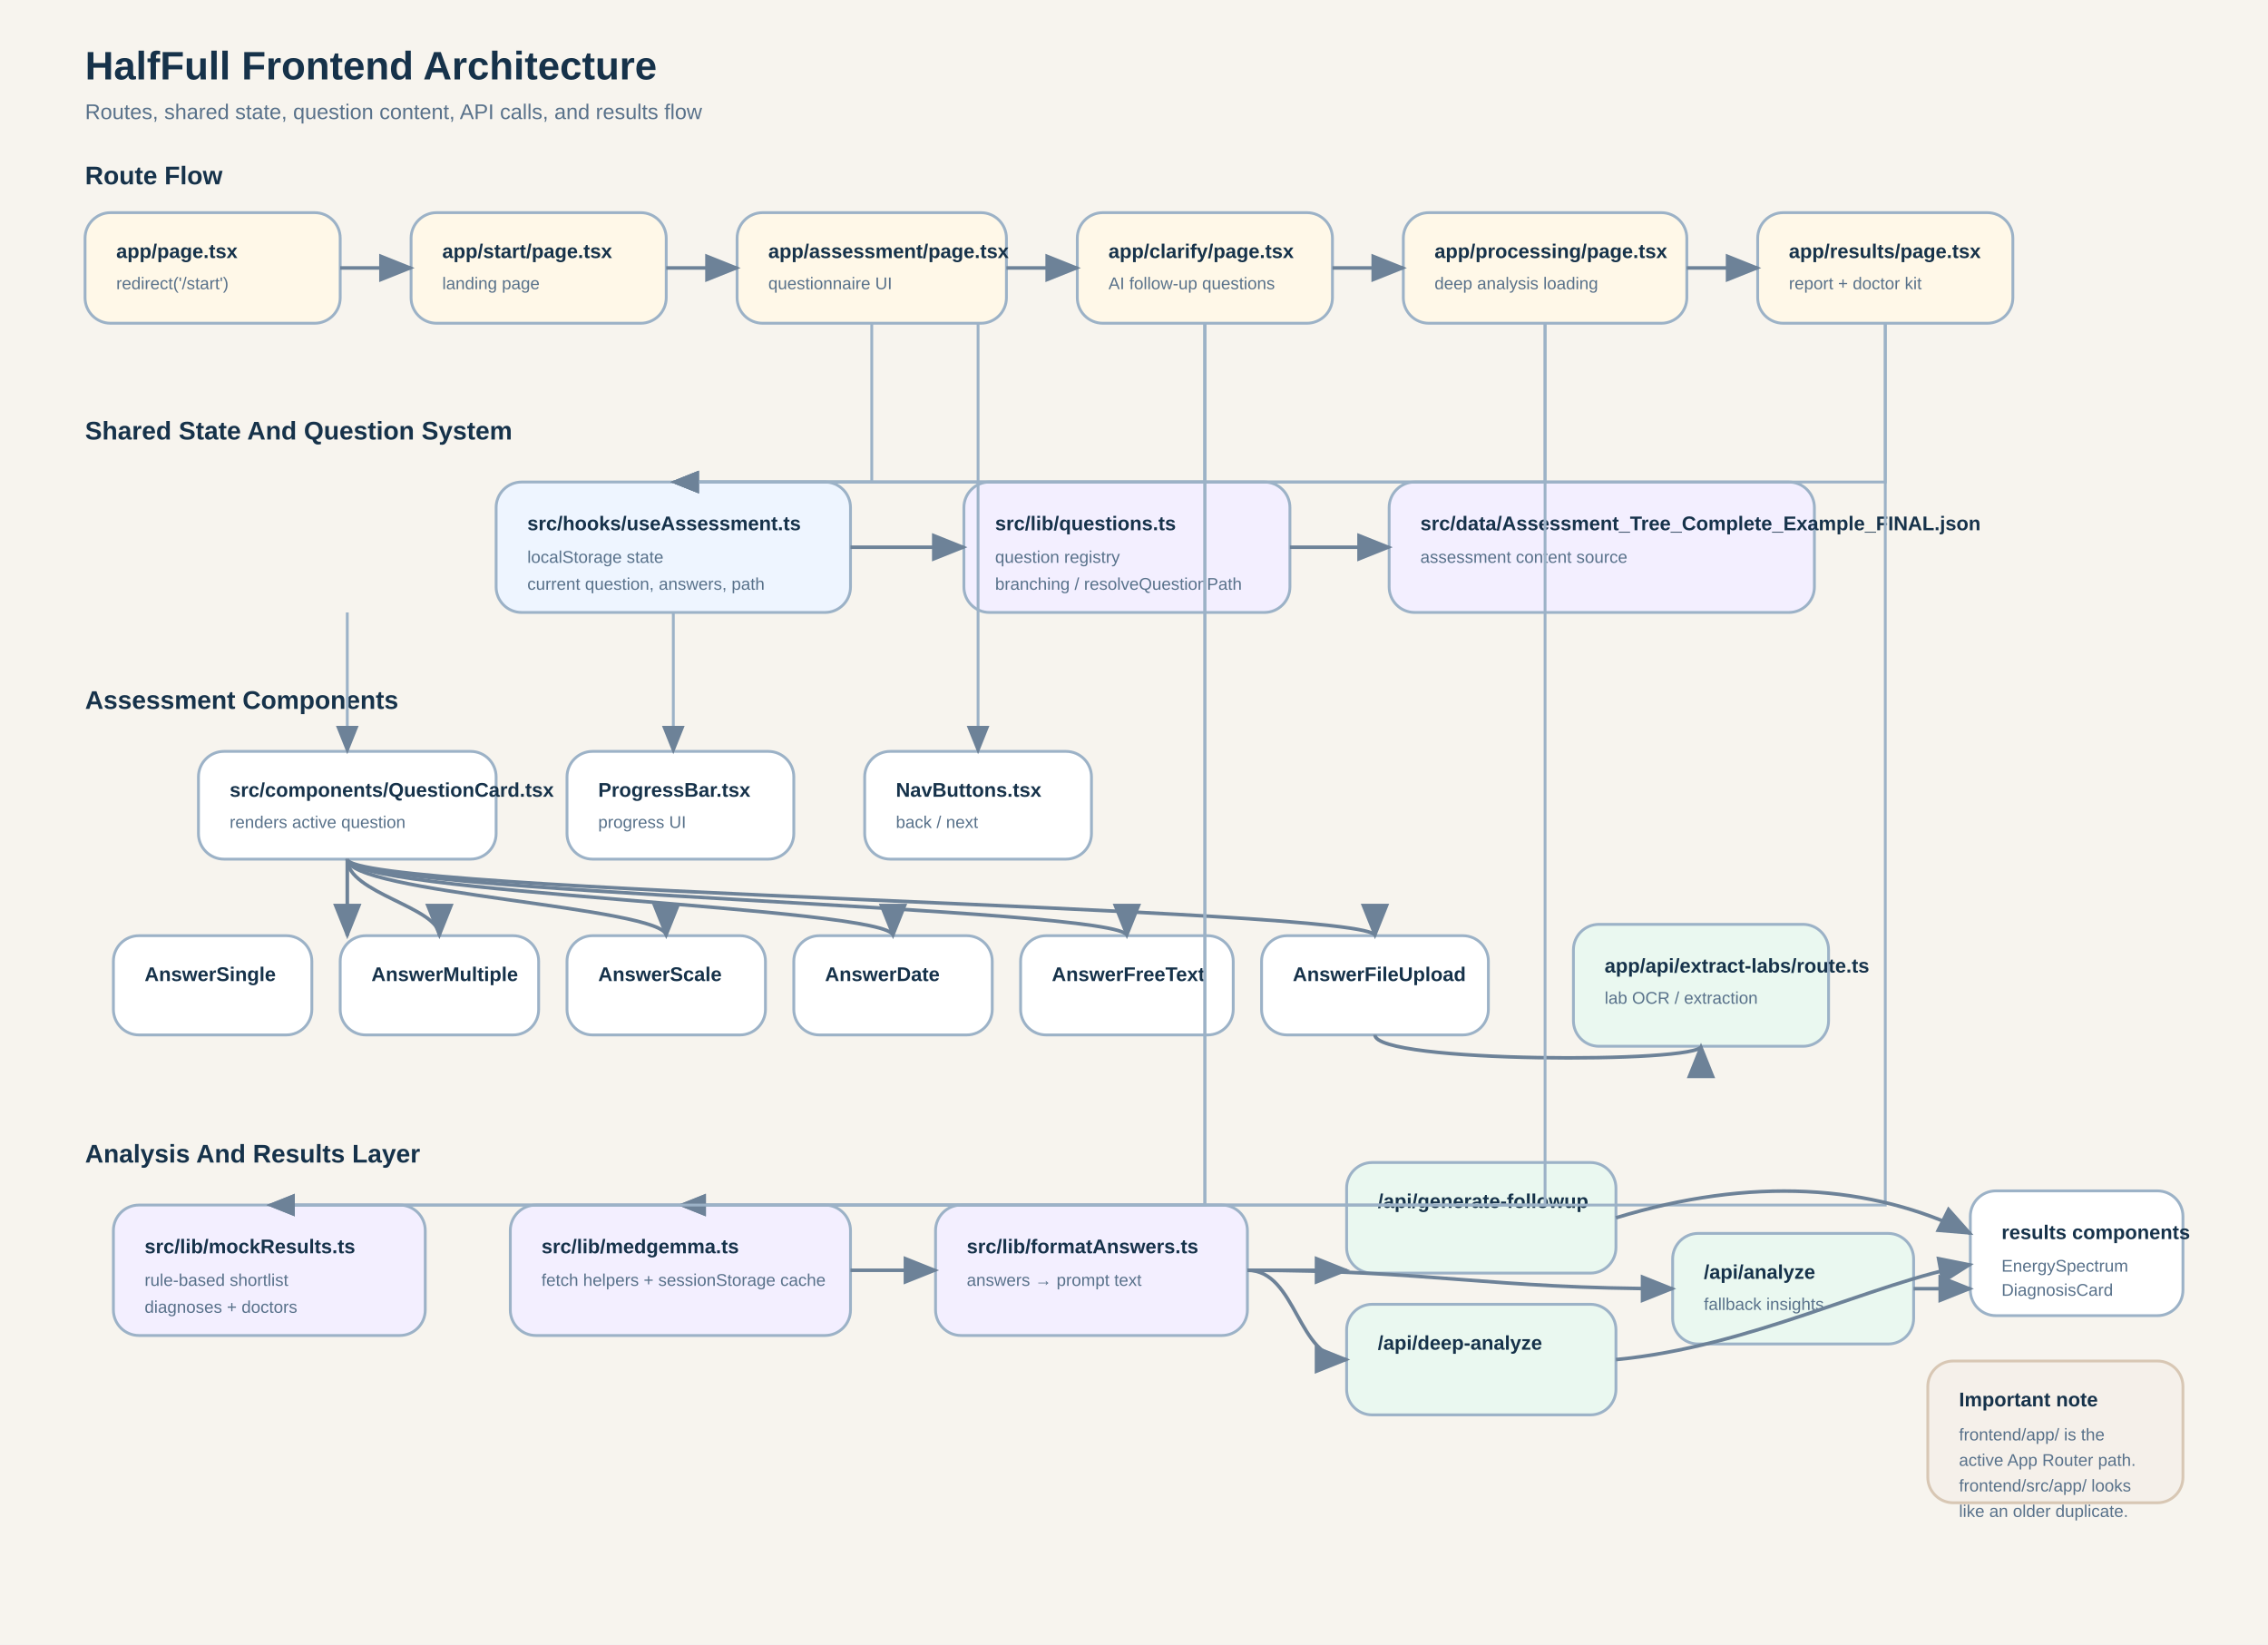
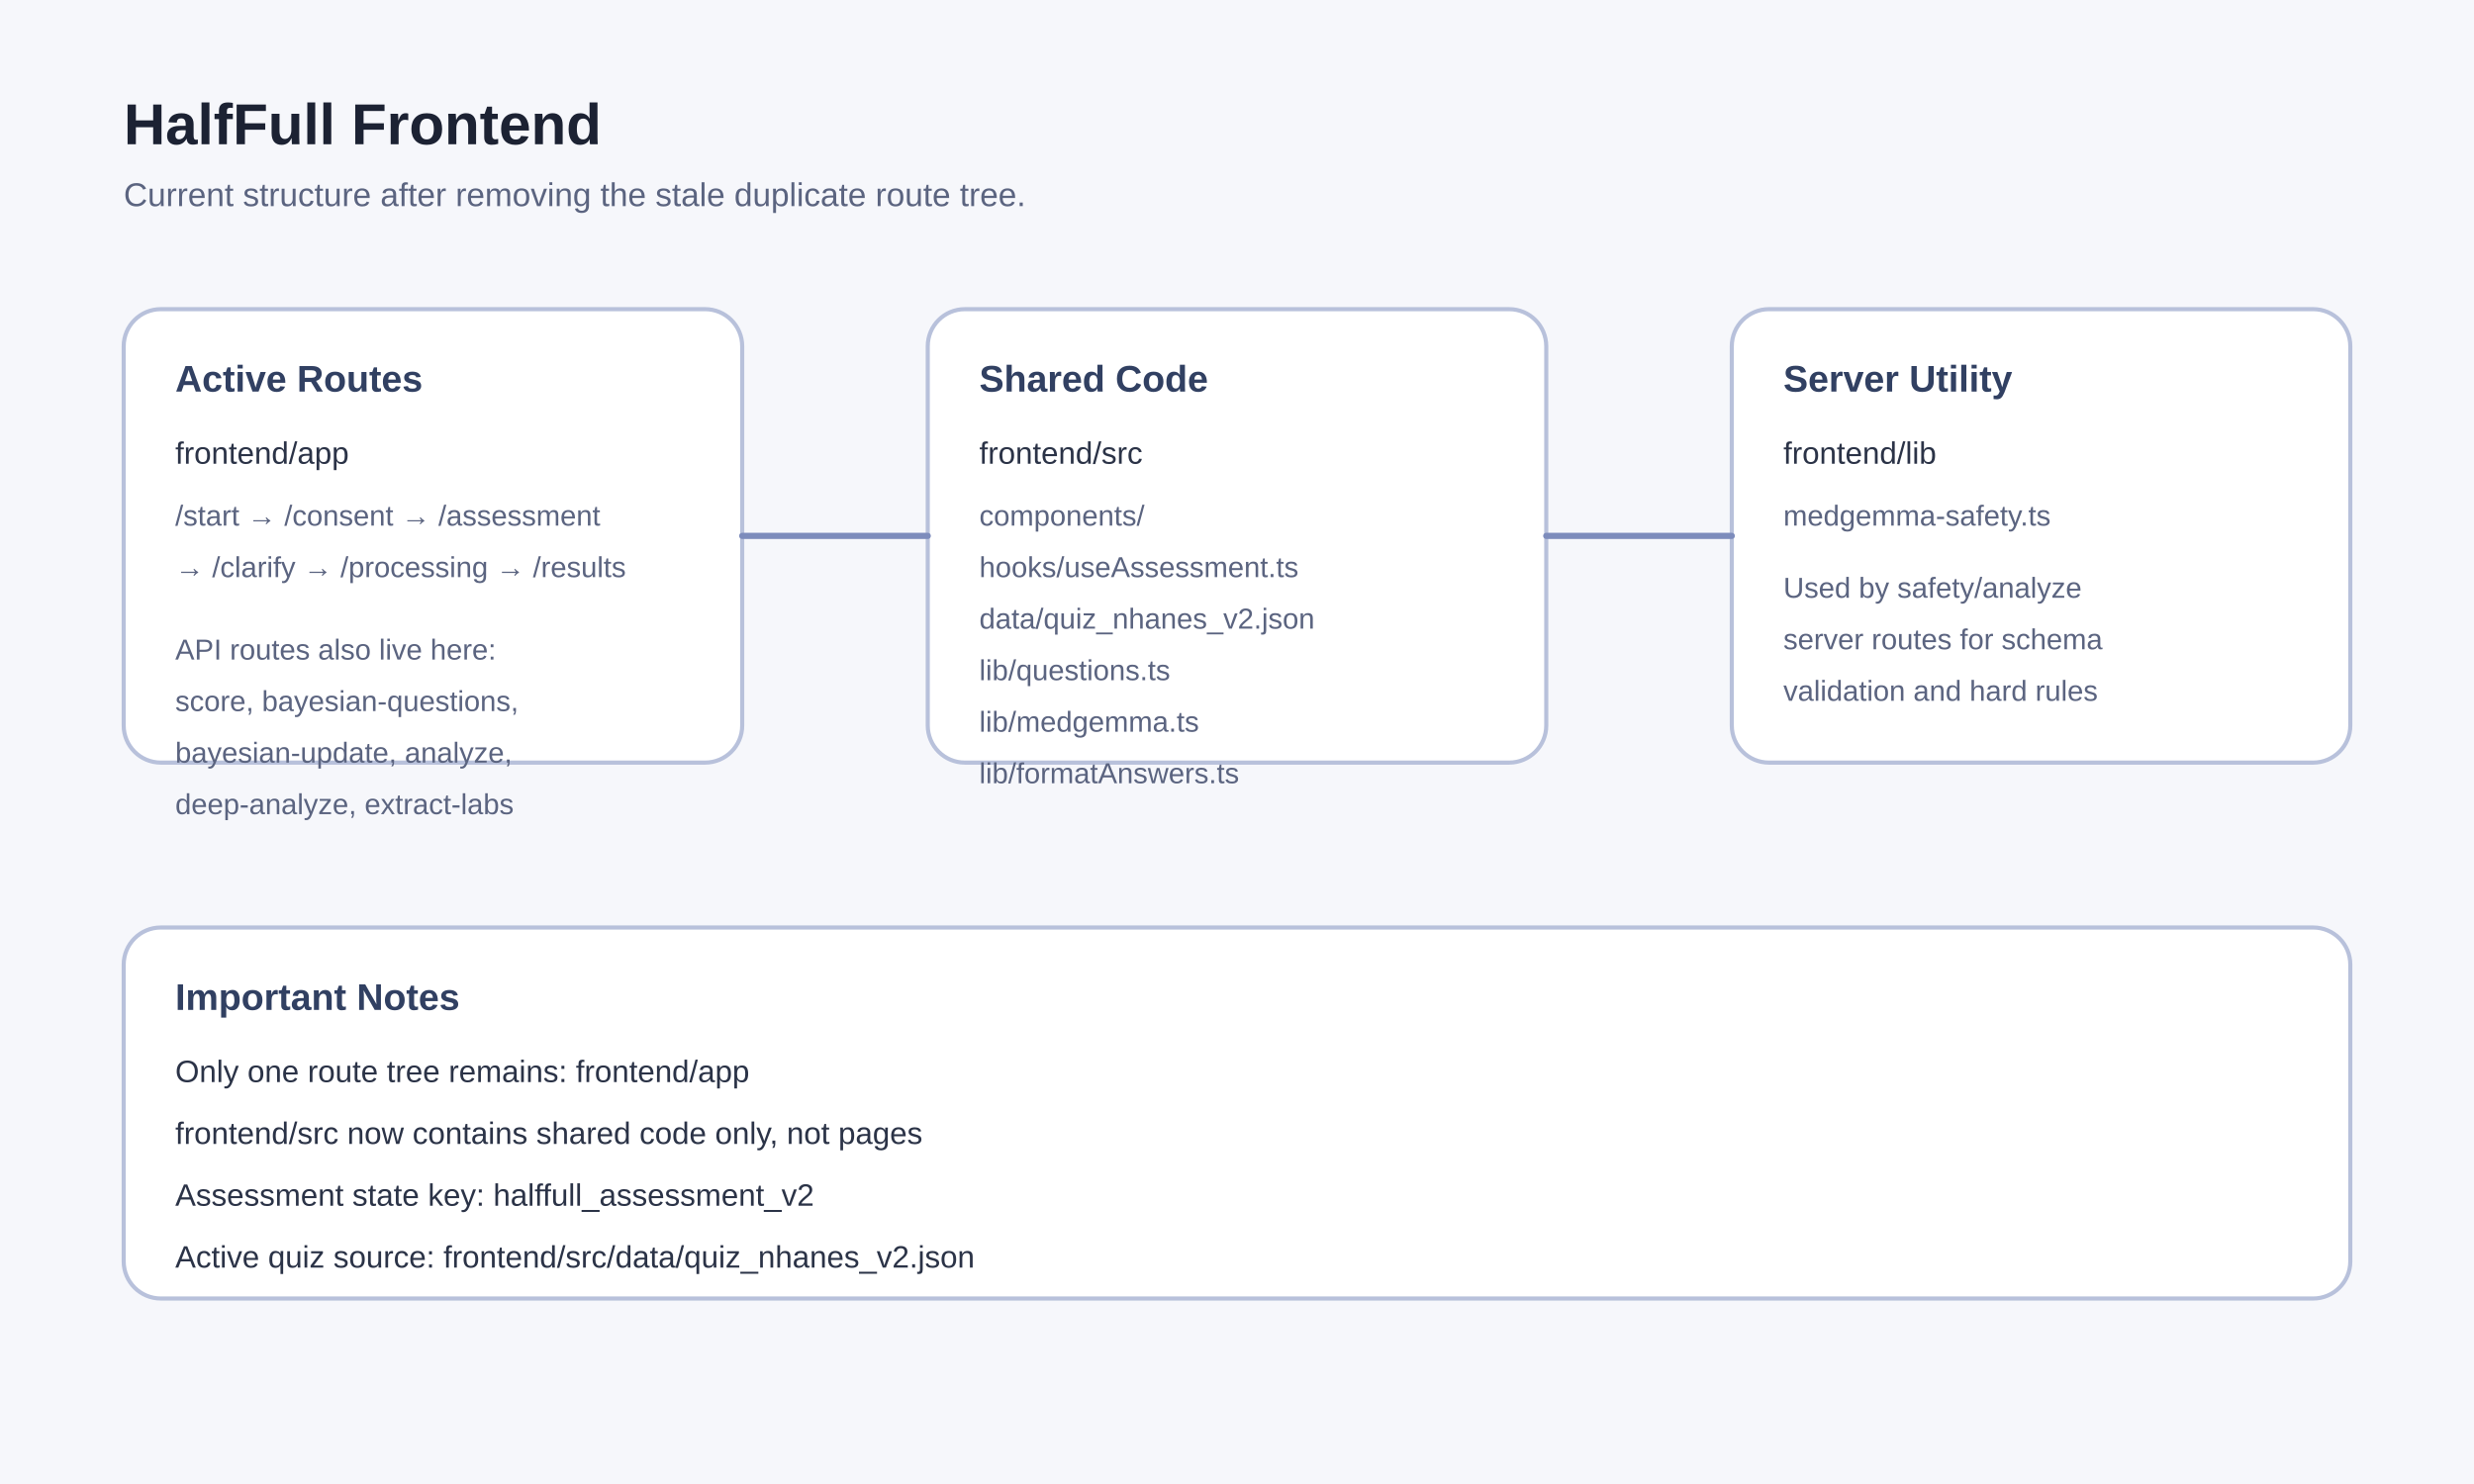
- <svg xmlns="http://www.w3.org/2000/svg" width="1600" height="1160" viewBox="0 0 1600 1160" role="img" aria-labelledby="title desc">
-   <defs>
-     <style>
-       .bg { fill: #f7f4ee; }
-       .title { font: 700 28px Arial, sans-serif; fill: #16324a; }
-       .subtitle { font: 400 15px Arial, sans-serif; fill: #58718a; }
-       .section { font: 700 18px Arial, sans-serif; fill: #16324a; }
-       .label { font: 700 14px Arial, sans-serif; fill: #16324a; }
-       .small { font: 400 12px Arial, sans-serif; fill: #58718a; }
-       .box { stroke: #9cb2c7; stroke-width: 2; rx: 18; ry: 18; }
-       .route { fill: #fff8e8; }
-       .state { fill: #eef5ff; }
-       .lib { fill: #f3efff; }
-       .api { fill: #eaf8f0; }
-       .comp { fill: #fff; }
-       .note { fill: #f5f0ea; stroke: #d8c7b4; stroke-width: 2; rx: 18; ry: 18; }
-       .arrow { stroke: #6d8298; stroke-width: 2.5; fill: none; marker-end: url(#arrowhead); }
-       .arrow-soft { stroke: #9cb2c7; stroke-width: 2; fill: none; marker-end: url(#arrowhead); }
-     </style>
-     <marker id="arrowhead" markerWidth="10" markerHeight="8" refX="9" refY="4" orient="auto">
-       <polygon points="0 0, 10 4, 0 8" fill="#6d8298" />
-     </marker>
-   </defs>
-   <rect class="bg" x="0" y="0" width="1600" height="1160" />
-   <text class="title" x="60" y="56">HalfFull Frontend Architecture</text>
-   <text class="subtitle" x="60" y="84">Routes, shared state, question content, API calls, and results flow</text>
-   <text class="section" x="60" y="130">Route Flow</text>
-   <rect class="box route" x="60" y="150" width="180" height="78" />
-   <text class="label" x="82" y="182">app/page.tsx</text>
-   <text class="small" x="82" y="204">redirect('/start')</text>
-   <rect class="box route" x="290" y="150" width="180" height="78" />
-   <text class="label" x="312" y="182">app/start/page.tsx</text>
-   <text class="small" x="312" y="204">landing page</text>
-   <rect class="box route" x="520" y="150" width="190" height="78" />
-   <text class="label" x="542" y="182">app/assessment/page.tsx</text>
-   <text class="small" x="542" y="204">questionnaire UI</text>
-   <rect class="box route" x="760" y="150" width="180" height="78" />
-   <text class="label" x="782" y="182">app/clarify/page.tsx</text>
-   <text class="small" x="782" y="204">AI follow-up questions</text>
-   <rect class="box route" x="990" y="150" width="200" height="78" />
-   <text class="label" x="1012" y="182">app/processing/page.tsx</text>
-   <text class="small" x="1012" y="204">deep analysis loading</text>
-   <rect class="box route" x="1240" y="150" width="180" height="78" />
-   <text class="label" x="1262" y="182">app/results/page.tsx</text>
-   <text class="small" x="1262" y="204">report + doctor kit</text>
-   <path class="arrow" d="M240 189 H290" />
-   <path class="arrow" d="M470 189 H520" />
-   <path class="arrow" d="M710 189 H760" />
-   <path class="arrow" d="M940 189 H990" />
-   <path class="arrow" d="M1190 189 H1240" />
-   <text class="section" x="60" y="310">Shared State And Question System</text>
-   <rect class="box state" x="350" y="340" width="250" height="92" />
-   <text class="label" x="372" y="374">src/hooks/useAssessment.ts</text>
-   <text class="small" x="372" y="397">localStorage state</text>
-   <text class="small" x="372" y="416">current question, answers, path</text>
-   <rect class="box lib" x="680" y="340" width="230" height="92" />
-   <text class="label" x="702" y="374">src/lib/questions.ts</text>
-   <text class="small" x="702" y="397">question registry</text>
-   <text class="small" x="702" y="416">branching / resolveQuestionPath</text>
-   <rect class="box lib" x="980" y="340" width="300" height="92" />
-   <text class="label" x="1002" y="374">src/data/Assessment_Tree_Complete_Example_FINAL.json</text>
-   <text class="small" x="1002" y="397">assessment content source</text>
-   <path class="arrow-soft" d="M615 228 V340 H475" />
-   <path class="arrow-soft" d="M850 228 V340 H475" />
-   <path class="arrow-soft" d="M1090 228 V340 H475" />
-   <path class="arrow-soft" d="M1330 228 V340 H475" />
-   <path class="arrow" d="M600 386 H680" />
-   <path class="arrow" d="M910 386 H980" />
-   <text class="section" x="60" y="500">Assessment Components</text>
-   <rect class="box comp" x="140" y="530" width="210" height="76" />
-   <text class="label" x="162" y="562">src/components/QuestionCard.tsx</text>
-   <text class="small" x="162" y="584">renders active question</text>
-   <rect class="box comp" x="400" y="530" width="160" height="76" />
-   <text class="label" x="422" y="562">ProgressBar.tsx</text>
-   <text class="small" x="422" y="584">progress UI</text>
-   <rect class="box comp" x="610" y="530" width="160" height="76" />
-   <text class="label" x="632" y="562">NavButtons.tsx</text>
-   <text class="small" x="632" y="584">back / next</text>
-   <rect class="box comp" x="80" y="660" width="140" height="70" />
-   <text class="label" x="102" y="692">AnswerSingle</text>
-   <rect class="box comp" x="240" y="660" width="140" height="70" />
-   <text class="label" x="262" y="692">AnswerMultiple</text>
-   <rect class="box comp" x="400" y="660" width="140" height="70" />
-   <text class="label" x="422" y="692">AnswerScale</text>
-   <rect class="box comp" x="560" y="660" width="140" height="70" />
-   <text class="label" x="582" y="692">AnswerDate</text>
-   <rect class="box comp" x="720" y="660" width="150" height="70" />
-   <text class="label" x="742" y="692">AnswerFreeText</text>
-   <rect class="box comp" x="890" y="660" width="160" height="70" />
-   <text class="label" x="912" y="692">AnswerFileUpload</text>
-   <rect class="box api" x="1110" y="652" width="180" height="86" />
-   <text class="label" x="1132" y="686">app/api/extract-labs/route.ts</text>
-   <text class="small" x="1132" y="708">lab OCR / extraction</text>
-   <path class="arrow-soft" d="M245 432 V530" />
-   <path class="arrow-soft" d="M475 432 V530" />
-   <path class="arrow-soft" d="M690 228 V530" />
-   <path class="arrow" d="M245 606 V660" />
-   <path class="arrow" d="M245 606 C245 630,310 640,310 660" />
-   <path class="arrow" d="M245 606 C245 630,470 640,470 660" />
-   <path class="arrow" d="M245 606 C245 630,630 640,630 660" />
-   <path class="arrow" d="M245 606 C245 630,795 640,795 660" />
-   <path class="arrow" d="M245 606 C245 630,970 640,970 660" />
-   <path class="arrow" d="M970 730 C970 750,1200 750,1200 738" />
-   <text class="section" x="60" y="820">Analysis And Results Layer</text>
-   <rect class="box lib" x="80" y="850" width="220" height="92" />
-   <text class="label" x="102" y="884">src/lib/mockResults.ts</text>
-   <text class="small" x="102" y="907">rule-based shortlist</text>
-   <text class="small" x="102" y="926">diagnoses + doctors</text>
-   <rect class="box lib" x="360" y="850" width="240" height="92" />
-   <text class="label" x="382" y="884">src/lib/medgemma.ts</text>
-   <text class="small" x="382" y="907">fetch helpers + sessionStorage cache</text>
-   <rect class="box lib" x="660" y="850" width="220" height="92" />
-   <text class="label" x="682" y="884">src/lib/formatAnswers.ts</text>
-   <text class="small" x="682" y="907">answers → prompt text</text>
-   <rect class="box api" x="950" y="820" width="190" height="78" />
-   <text class="label" x="972" y="852">/api/generate-followup</text>
-   <rect class="box api" x="950" y="920" width="190" height="78" />
-   <text class="label" x="972" y="952">/api/deep-analyze</text>
-   <rect class="box api" x="1180" y="870" width="170" height="78" />
-   <text class="label" x="1202" y="902">/api/analyze</text>
-   <text class="small" x="1202" y="924">fallback insights</text>
-   <rect class="box comp" x="1390" y="840" width="150" height="88" />
-   <text class="label" x="1412" y="874">results components</text>
-   <text class="small" x="1412" y="897">EnergySpectrum</text>
-   <text class="small" x="1412" y="914">DiagnosisCard</text>
-   <rect class="box note" x="1360" y="960" width="180" height="100" />
-   <text class="label" x="1382" y="992">Important note</text>
-   <text class="small" x="1382" y="1016">frontend/app/ is the</text>
-   <text class="small" x="1382" y="1034">active App Router path.</text>
-   <text class="small" x="1382" y="1052">frontend/src/app/ looks</text>
-   <text class="small" x="1382" y="1070">like an older duplicate.</text>
-   <path class="arrow-soft" d="M850 228 V850 H190" />
-   <path class="arrow-soft" d="M850 228 V850 H480" />
-   <path class="arrow-soft" d="M1090 228 V850 H480" />
-   <path class="arrow-soft" d="M1330 228 V850 H190" />
-   <path class="arrow" d="M600 896 H660" />
-   <path class="arrow" d="M880 896 H950" />
-   <path class="arrow" d="M880 896 C915 896,915 959,950 959" />
-   <path class="arrow" d="M880 896 C1010 896,1050 909,1180 909" />
-   <path class="arrow" d="M1140 859 C1235 830,1320 835,1390 870" />
-   <path class="arrow" d="M1140 959 C1235 950,1320 905,1390 892" />
-   <path class="arrow" d="M1350 909 H1390" />
+ <svg xmlns="http://www.w3.org/2000/svg" width="1200" height="720" viewBox="0 0 1200 720" role="img" aria-labelledby="title desc">
+   <style>
+     .bg { fill: #f6f7fb; }
+     .card { fill: #ffffff; stroke: #b8c1db; stroke-width: 2; rx: 18; ry: 18; }
+     .title { font: 700 28px Arial, sans-serif; fill: #1c2233; }
+     .subtitle { font: 400 16px Arial, sans-serif; fill: #5b6480; }
+     .section { font: 700 18px Arial, sans-serif; fill: #314062; }
+     .item { font: 400 15px Arial, sans-serif; fill: #2b3347; }
+     .small { font: 400 14px Arial, sans-serif; fill: #5b6480; }
+     .line { stroke: #7d8cbc; stroke-width: 3; stroke-linecap: round; }
+   </style>
+   <rect class="bg" x="0" y="0" width="1200" height="720" />
+   <text class="title" x="60" y="70">HalfFull Frontend</text>
+   <text class="subtitle" x="60" y="100">Current structure after removing the stale duplicate route tree.</text>
+   <rect class="card" x="60" y="150" width="300" height="220" />
+   <text class="section" x="85" y="190">Active Routes</text>
+   <text class="item" x="85" y="225">frontend/app</text>
+   <text class="small" x="85" y="255">/start → /consent → /assessment</text>
+   <text class="small" x="85" y="280">→ /clarify → /processing → /results</text>
+   <text class="small" x="85" y="320">API routes also live here:</text>
+   <text class="small" x="85" y="345">score, bayesian-questions,</text>
+   <text class="small" x="85" y="370">bayesian-update, analyze,</text>
+   <text class="small" x="85" y="395">deep-analyze, extract-labs</text>
+   <rect class="card" x="450" y="150" width="300" height="220" />
+   <text class="section" x="475" y="190">Shared Code</text>
+   <text class="item" x="475" y="225">frontend/src</text>
+   <text class="small" x="475" y="255">components/</text>
+   <text class="small" x="475" y="280">hooks/useAssessment.ts</text>
+   <text class="small" x="475" y="305">data/quiz_nhanes_v2.json</text>
+   <text class="small" x="475" y="330">lib/questions.ts</text>
+   <text class="small" x="475" y="355">lib/medgemma.ts</text>
+   <text class="small" x="475" y="380">lib/formatAnswers.ts</text>
+   <rect class="card" x="840" y="150" width="300" height="220" />
+   <text class="section" x="865" y="190">Server Utility</text>
+   <text class="item" x="865" y="225">frontend/lib</text>
+   <text class="small" x="865" y="255">medgemma-safety.ts</text>
+   <text class="small" x="865" y="290">Used by safety/analyze</text>
+   <text class="small" x="865" y="315">server routes for schema</text>
+   <text class="small" x="865" y="340">validation and hard rules</text>
+   <line class="line" x1="360" y1="260" x2="450" y2="260" />
+   <line class="line" x1="750" y1="260" x2="840" y2="260" />
+   <rect class="card" x="60" y="450" width="1080" height="180" />
+   <text class="section" x="85" y="490">Important Notes</text>
+   <text class="item" x="85" y="525">Only one route tree remains: frontend/app</text>
+   <text class="item" x="85" y="555">frontend/src now contains shared code only, not pages</text>
+   <text class="item" x="85" y="585">Assessment state key: halffull_assessment_v2</text>
+   <text class="item" x="85" y="615">Active quiz source: frontend/src/data/quiz_nhanes_v2.json</text>
</svg>
